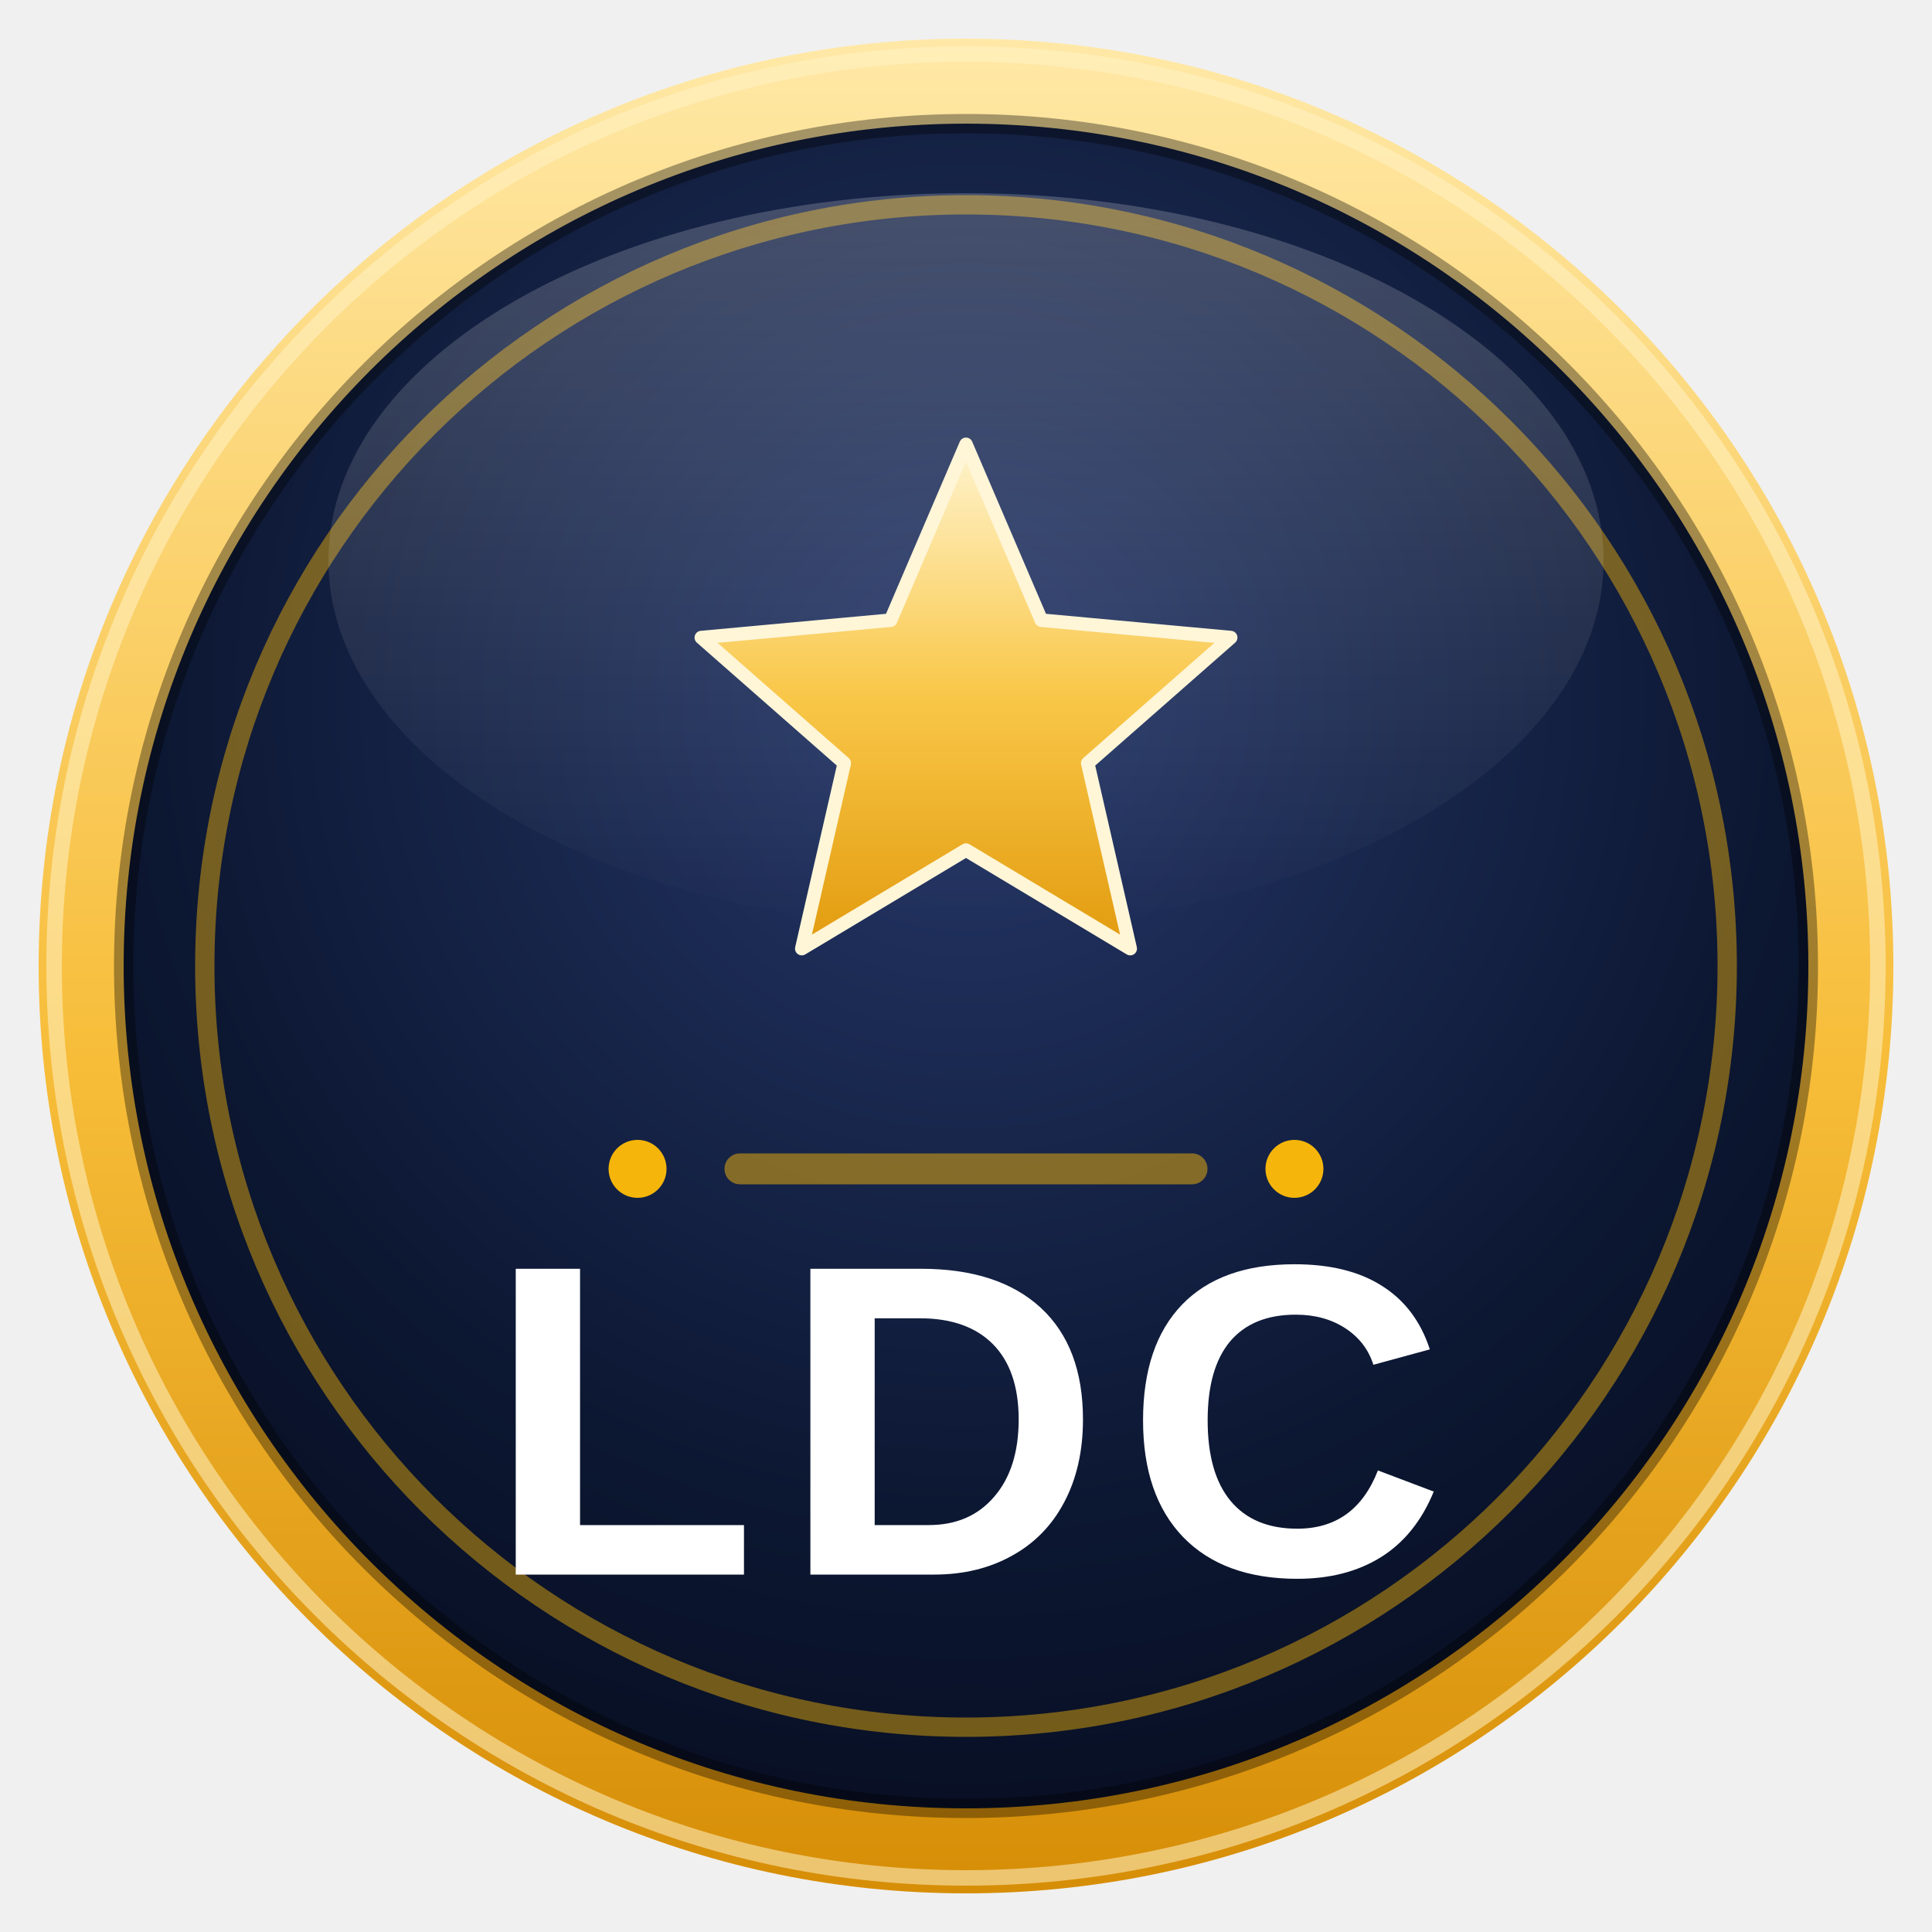
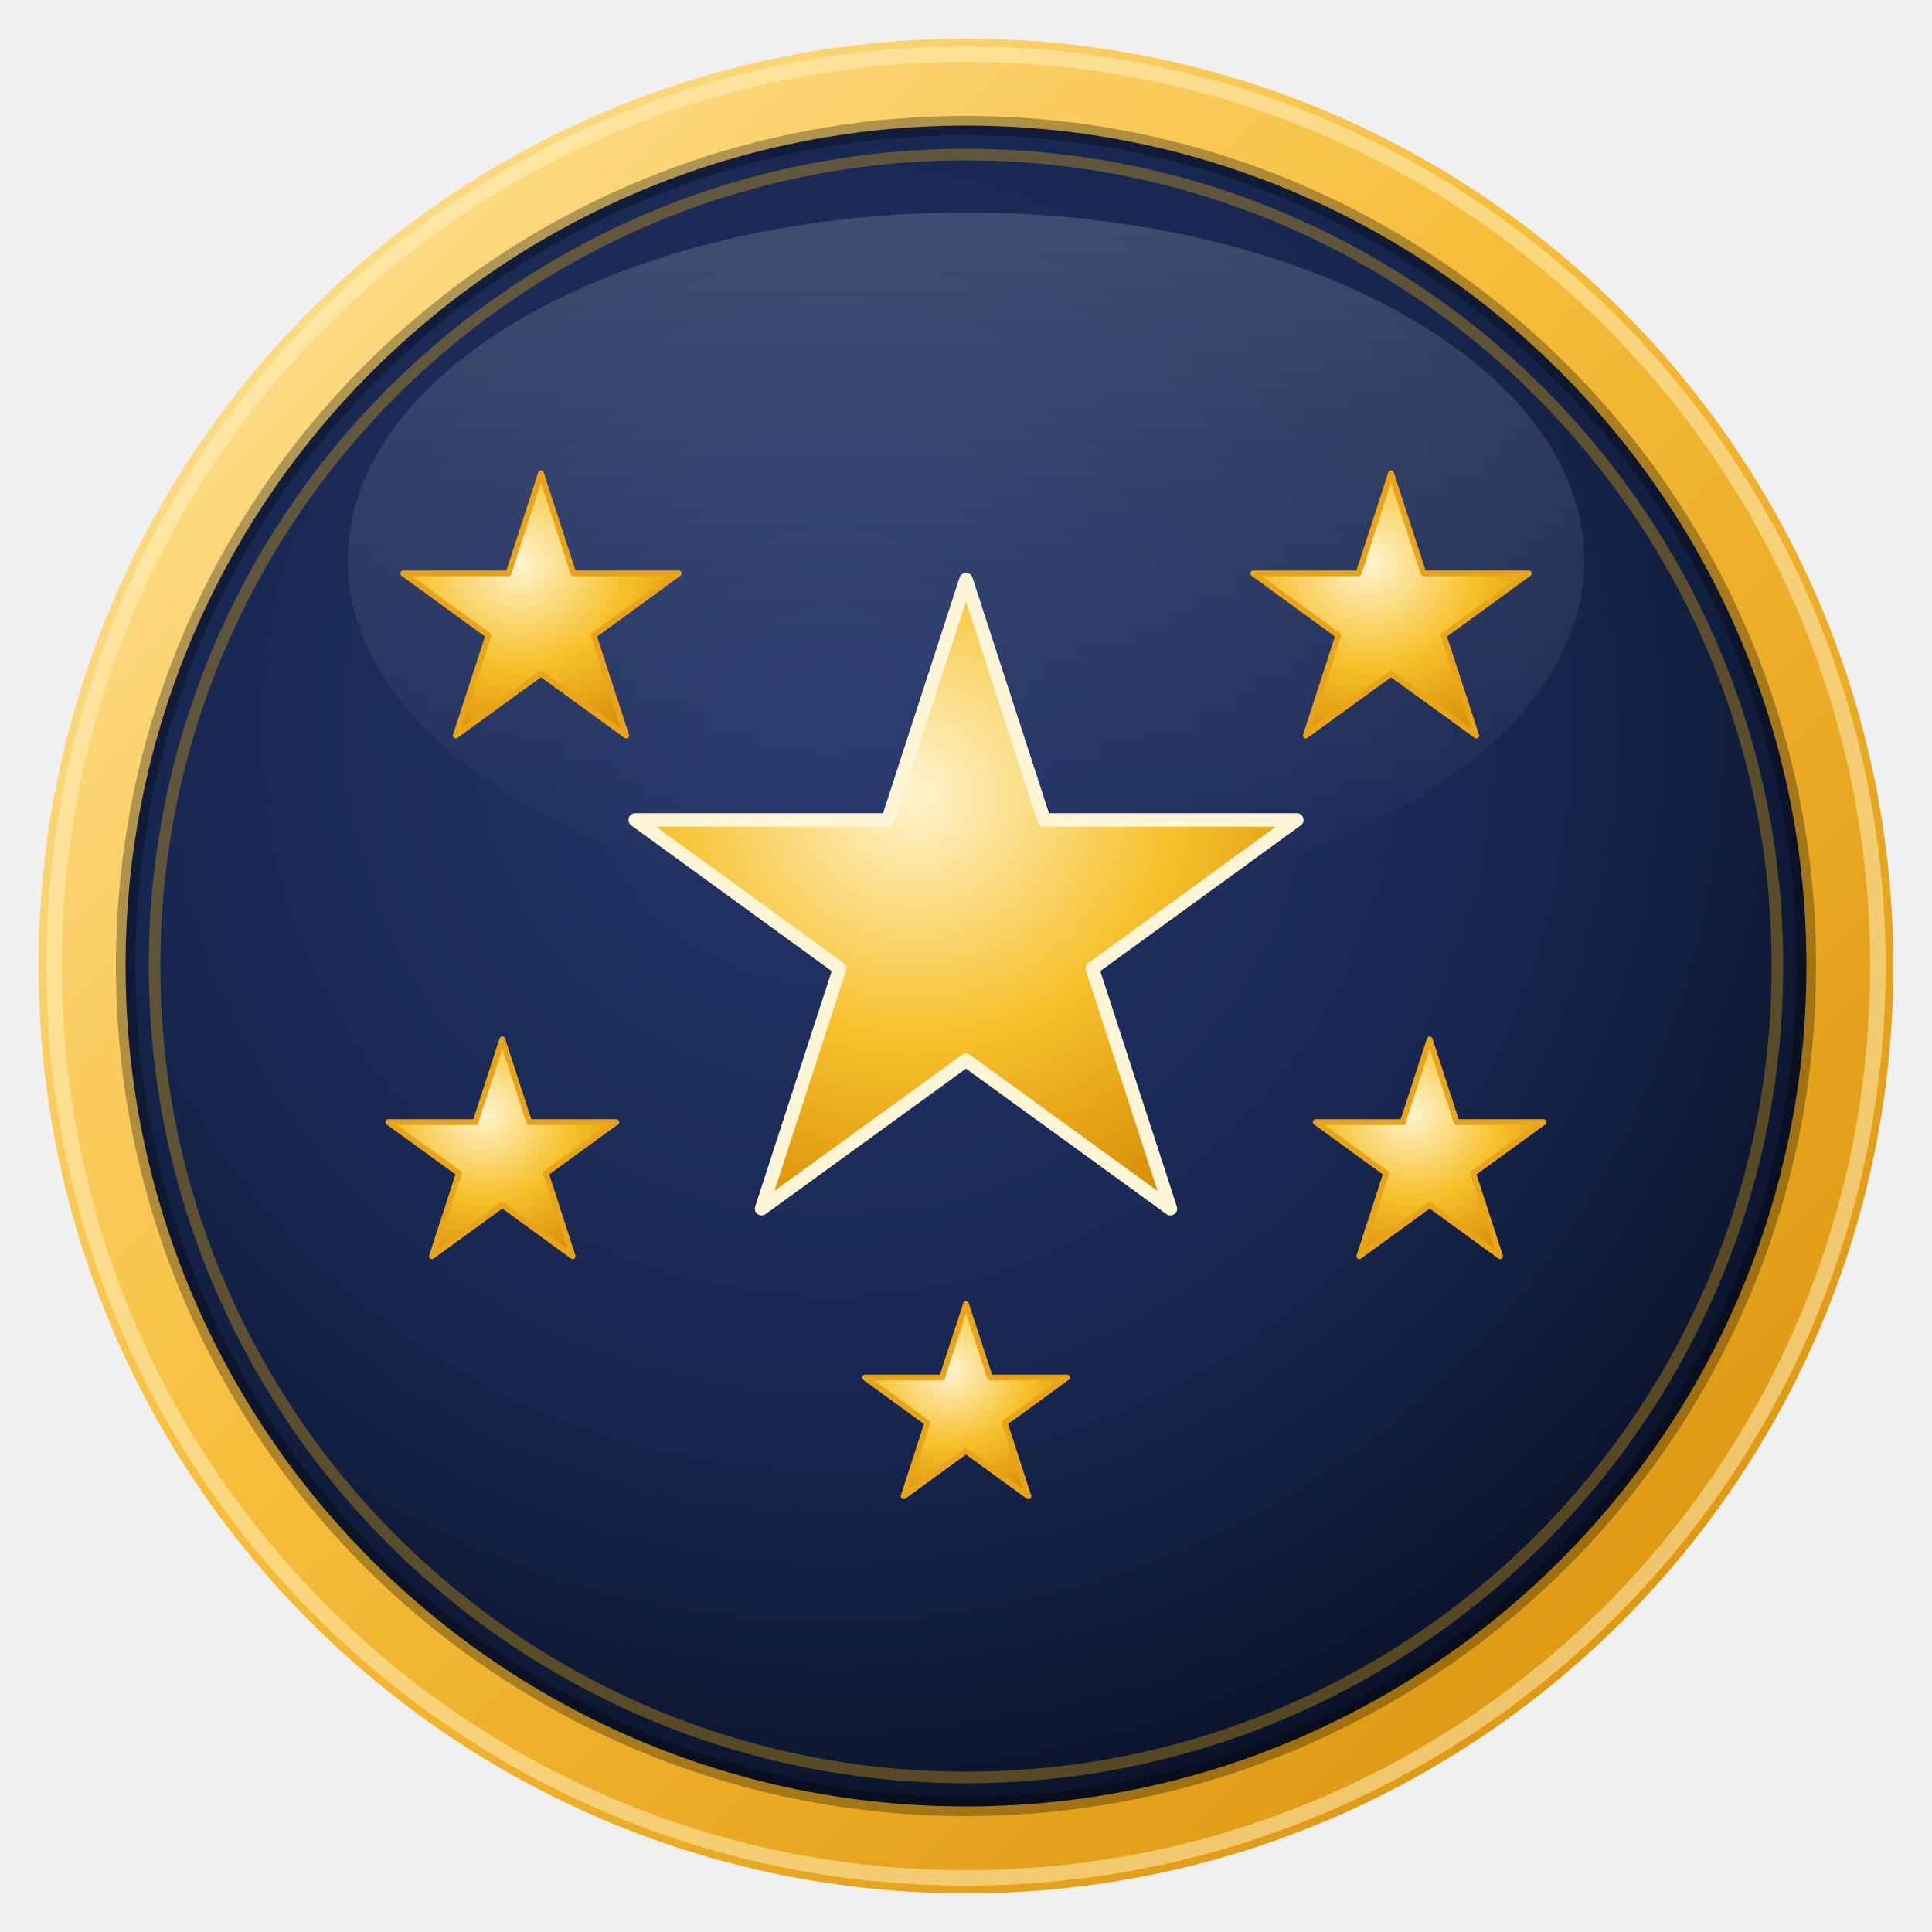
<svg xmlns="http://www.w3.org/2000/svg" viewBox="0 0 100 100" role="img" aria-label="Ligue des Champions">
  <defs>
-     <radialGradient id="ldcBg" cx="50%" cy="34%" r="78%">
-       <stop offset="0" stop-color="#26386a" />
-       <stop offset=".62" stop-color="#0c1732" />
-       <stop offset="1" stop-color="#060b1c" />
+     <radialGradient id="ldcDisc" cx="42%" cy="36%" r="74%">
+       <stop offset="0" stop-color="#24356a" />
+       <stop offset=".55" stop-color="#182750" />
+       <stop offset="1" stop-color="#070d1f" />
    </radialGradient>
-     <linearGradient id="ldcGold" x1="0" y1="0" x2="0" y2="1">
+     <linearGradient id="ldcRim" x1="0" y1="0" x2="1" y2="1">
      <stop offset="0" stop-color="#ffe9a8" />
-       <stop offset=".55" stop-color="#f7bd39" />
+       <stop offset=".45" stop-color="#f7bd39" />
      <stop offset="1" stop-color="#d68d06" />
    </linearGradient>
-     <linearGradient id="ldcStar" x1="0" y1="0" x2="0" y2="1">
+     <radialGradient id="ldcStar" cx="42%" cy="34%" r="72%">
      <stop offset="0" stop-color="#fff4cf" />
-       <stop offset=".5" stop-color="#f9c748" />
-       <stop offset="1" stop-color="#e29b0e" />
-     </linearGradient>
+       <stop offset=".55" stop-color="#f7c02a" />
+       <stop offset="1" stop-color="#d88f08" />
+     </radialGradient>
    <linearGradient id="ldcGloss" x1="0" y1="0" x2="0" y2="1">
-       <stop offset="0" stop-color="#ffffff" stop-opacity=".20" />
+       <stop offset="0" stop-color="#ffffff" stop-opacity=".16" />
      <stop offset="1" stop-color="#ffffff" stop-opacity="0" />
    </linearGradient>
  </defs>
-   <circle cx="50" cy="50" r="48" fill="url(#ldcGold)" />
-   <circle cx="50" cy="50" r="47.2" fill="none" stroke="#fff2c4" stroke-opacity=".55" stroke-width=".8" />
-   <circle cx="50" cy="50" r="43.6" fill="url(#ldcBg)" />
-   <circle cx="50" cy="50" r="43.6" fill="none" stroke="#000000" stroke-opacity=".35" stroke-width="1" />
-   <circle cx="50" cy="50" r="39.4" fill="none" stroke="#f5b50a" stroke-opacity=".45" stroke-width="1" />
-   <ellipse cx="50" cy="29" rx="33" ry="19" fill="url(#ldcGloss)" />
-   <polygon points="50,23 53.9,32.1 63.7,33 56.3,39.5 58.5,49.1 50,44 41.5,49.1 43.7,39.5 36.3,33 46.1,32.1" fill="url(#ldcStar)" stroke="#fff6d8" stroke-width=".7" stroke-linejoin="round" />
-   <circle cx="33" cy="60.5" r="1.5" fill="#f5b50a" />
-   <rect x="37.5" y="59.7" width="25" height="1.6" rx=".8" fill="#f5b50a" fill-opacity=".5" />
-   <circle cx="67" cy="60.5" r="1.5" fill="#f5b50a" />
-   <text x="50" y="81.5" text-anchor="middle" font-family="Impact, 'Arial Black', 'Helvetica Neue', Arial, sans-serif" font-weight="900" font-size="23" letter-spacing="1.2" fill="#ffffff">LDC</text>
+   <circle cx="50" cy="50" r="48" fill="url(#ldcRim)" />
+   <circle cx="50" cy="50" r="47.2" fill="none" stroke="#fff2c4" stroke-opacity=".5" stroke-width=".8" />
+   <circle cx="50" cy="50" r="43.5" fill="url(#ldcDisc)" />
+   <circle cx="50" cy="50" r="43.5" fill="none" stroke="#000000" stroke-opacity=".3" stroke-width="1" />
+   <ellipse cx="50" cy="29" rx="32" ry="18" fill="url(#ldcGloss)" />
+   <circle cx="50" cy="50" r="42" fill="none" stroke="#f5b50a" stroke-opacity=".32" stroke-width=".6" />
+   <g fill="url(#ldcStar)" stroke="#e8a41a" stroke-width=".3" stroke-linejoin="round">
+     <polygon points="28,24.5 29.68,29.68 35.13,29.68 30.73,32.89 32.41,38.07 28,34.87 23.59,38.07 25.28,32.89 20.87,29.68 26.32,29.68" />
+     <polygon points="72,24.5 70.32,29.68 64.87,29.68 69.27,32.89 67.59,38.07 72,34.87 76.41,38.07 74.72,32.89 79.13,29.68 73.68,29.68" />
+     <polygon points="26,53.8 27.39,58.08 31.90,58.08 28.25,60.73 29.64,65.02 26,62.37 22.36,65.02 23.75,60.73 20.10,58.08 24.61,58.08" />
+     <polygon points="74,53.8 72.61,58.08 68.10,58.08 71.75,60.73 70.36,65.02 74,62.37 77.64,65.02 76.25,60.73 79.90,58.08 75.39,58.08" />
+     <polygon points="50,67.5 51.24,71.30 55.23,71.30 52.00,73.65 53.23,77.45 50,75.10 46.77,77.45 48.00,73.65 44.77,71.30 48.76,71.30" />
+   </g>
+   <polygon points="50,30 54.04,42.44 67.12,42.44 56.54,50.13 60.58,62.56 50,54.88 39.42,62.56 43.46,50.13 32.88,42.44 45.96,42.44" fill="url(#ldcStar)" stroke="#fff6d8" stroke-width=".7" stroke-linejoin="round" />
</svg>
